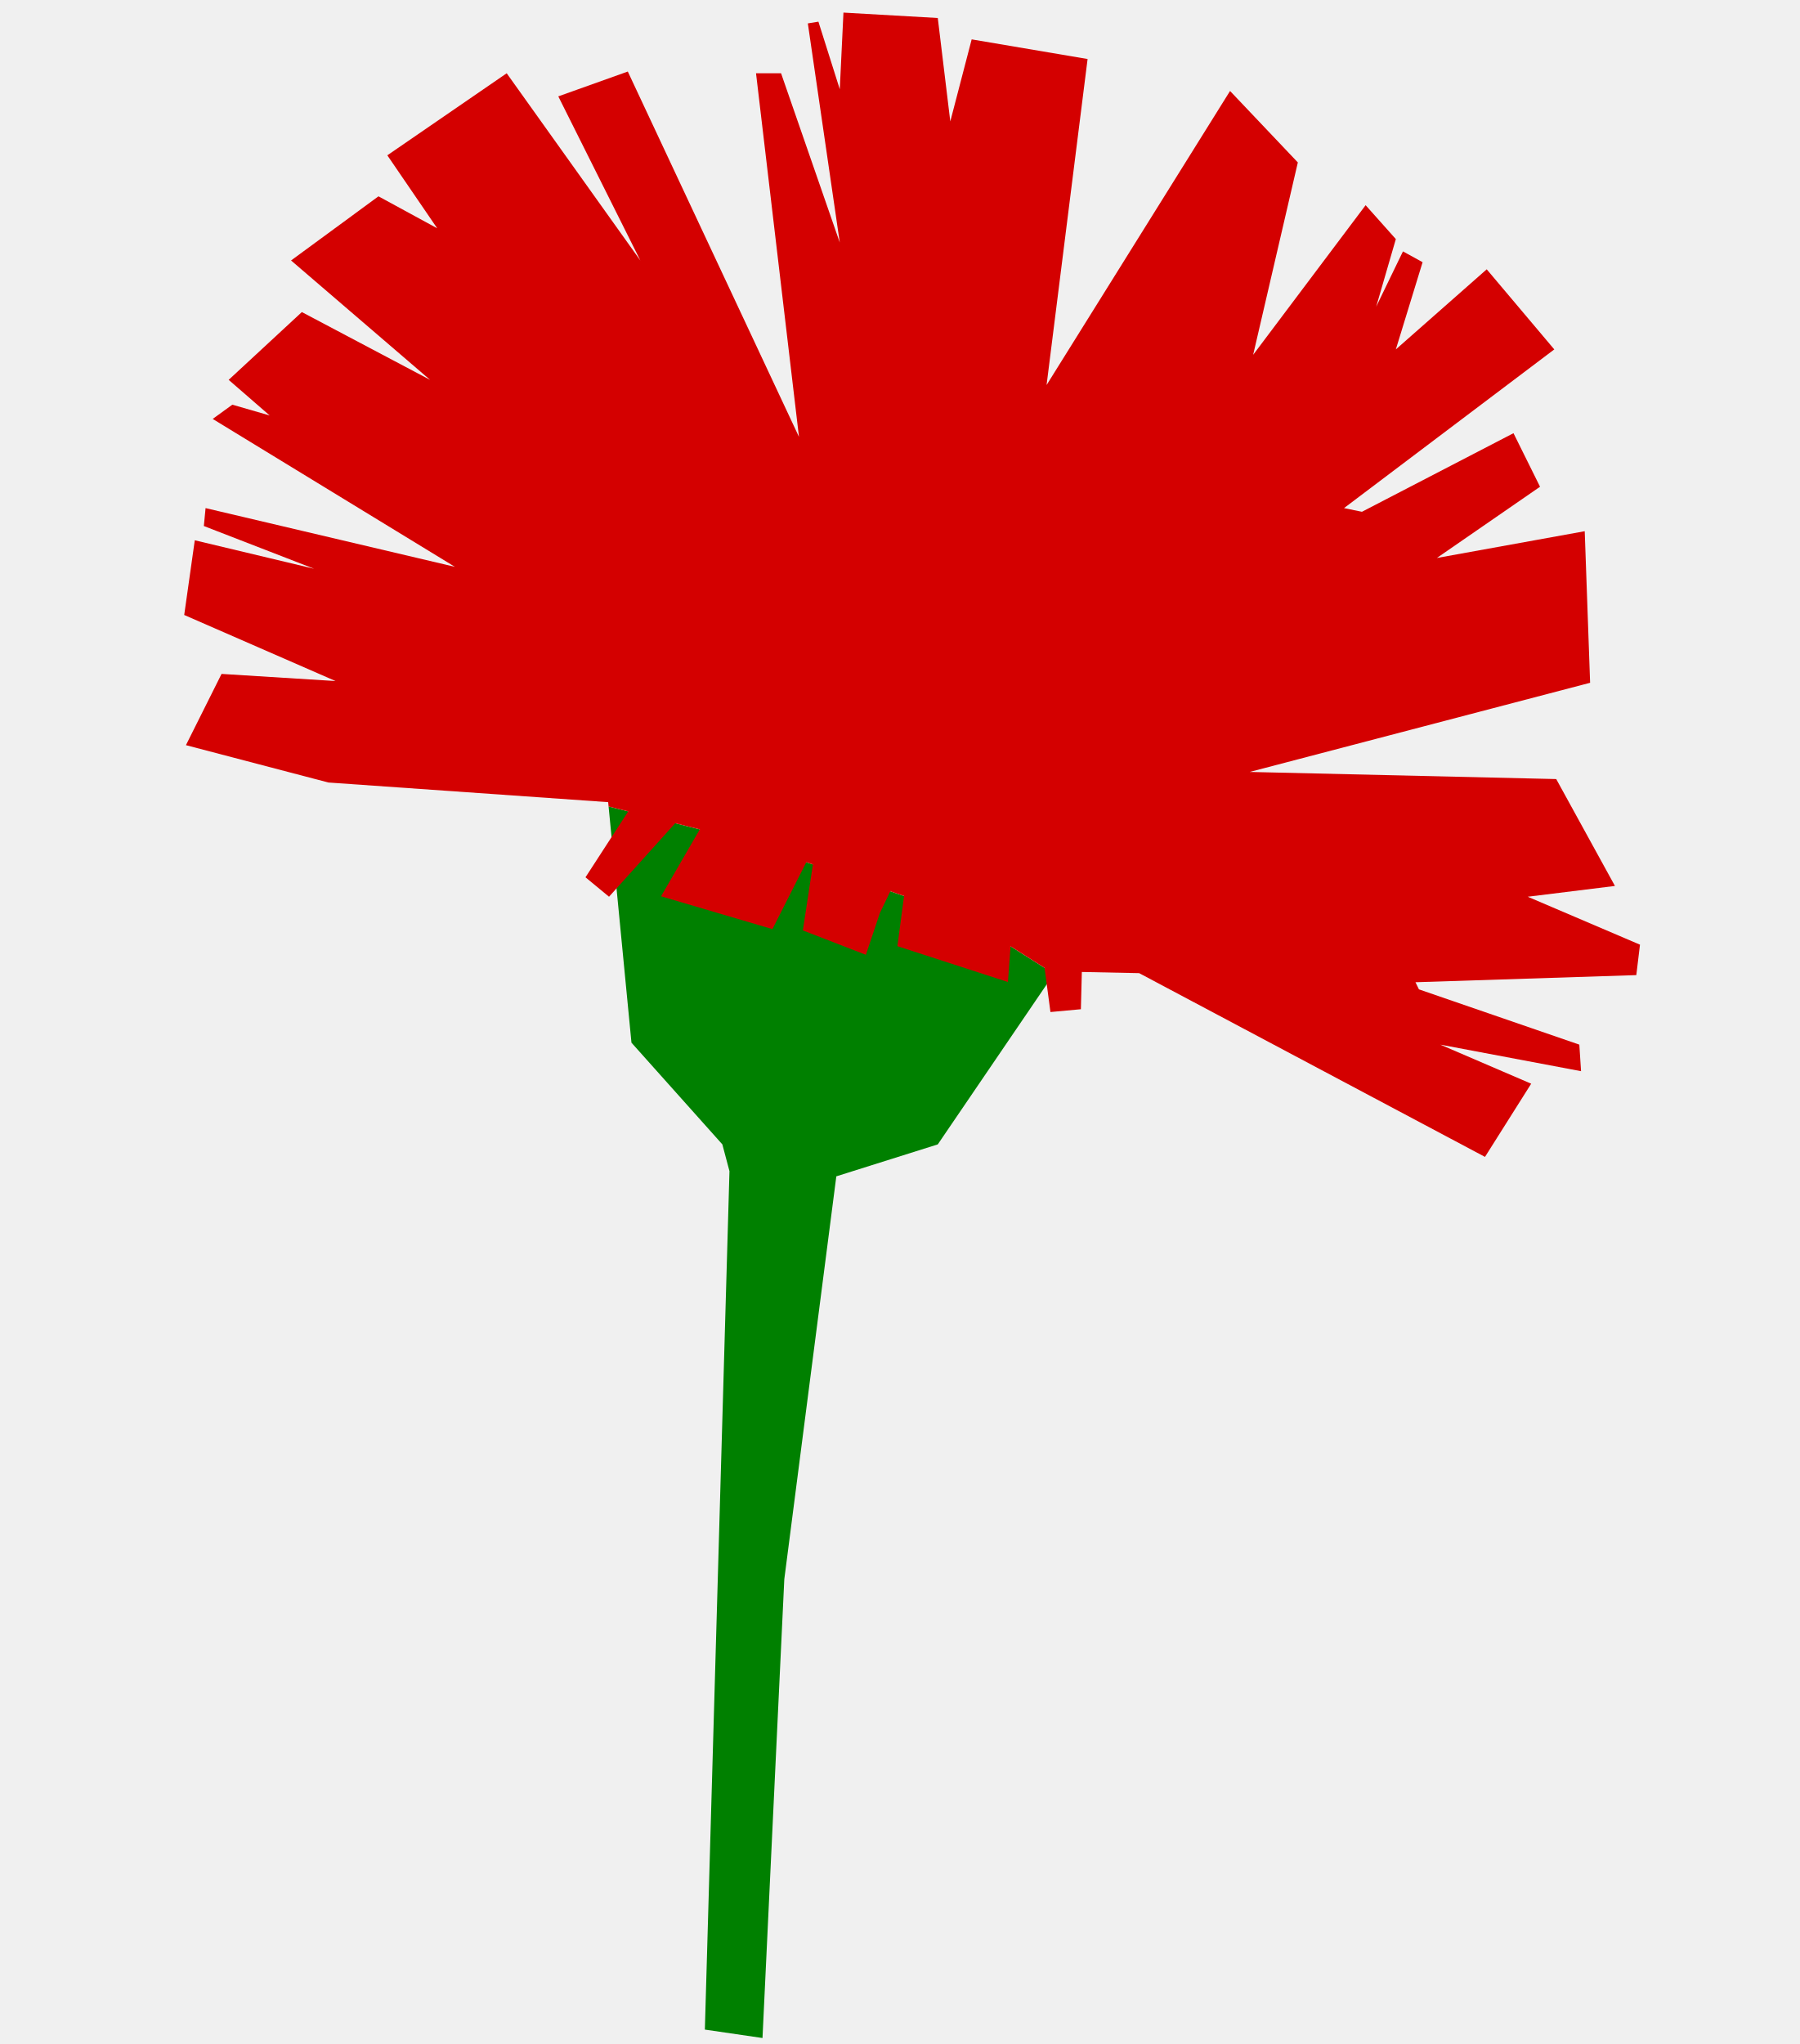
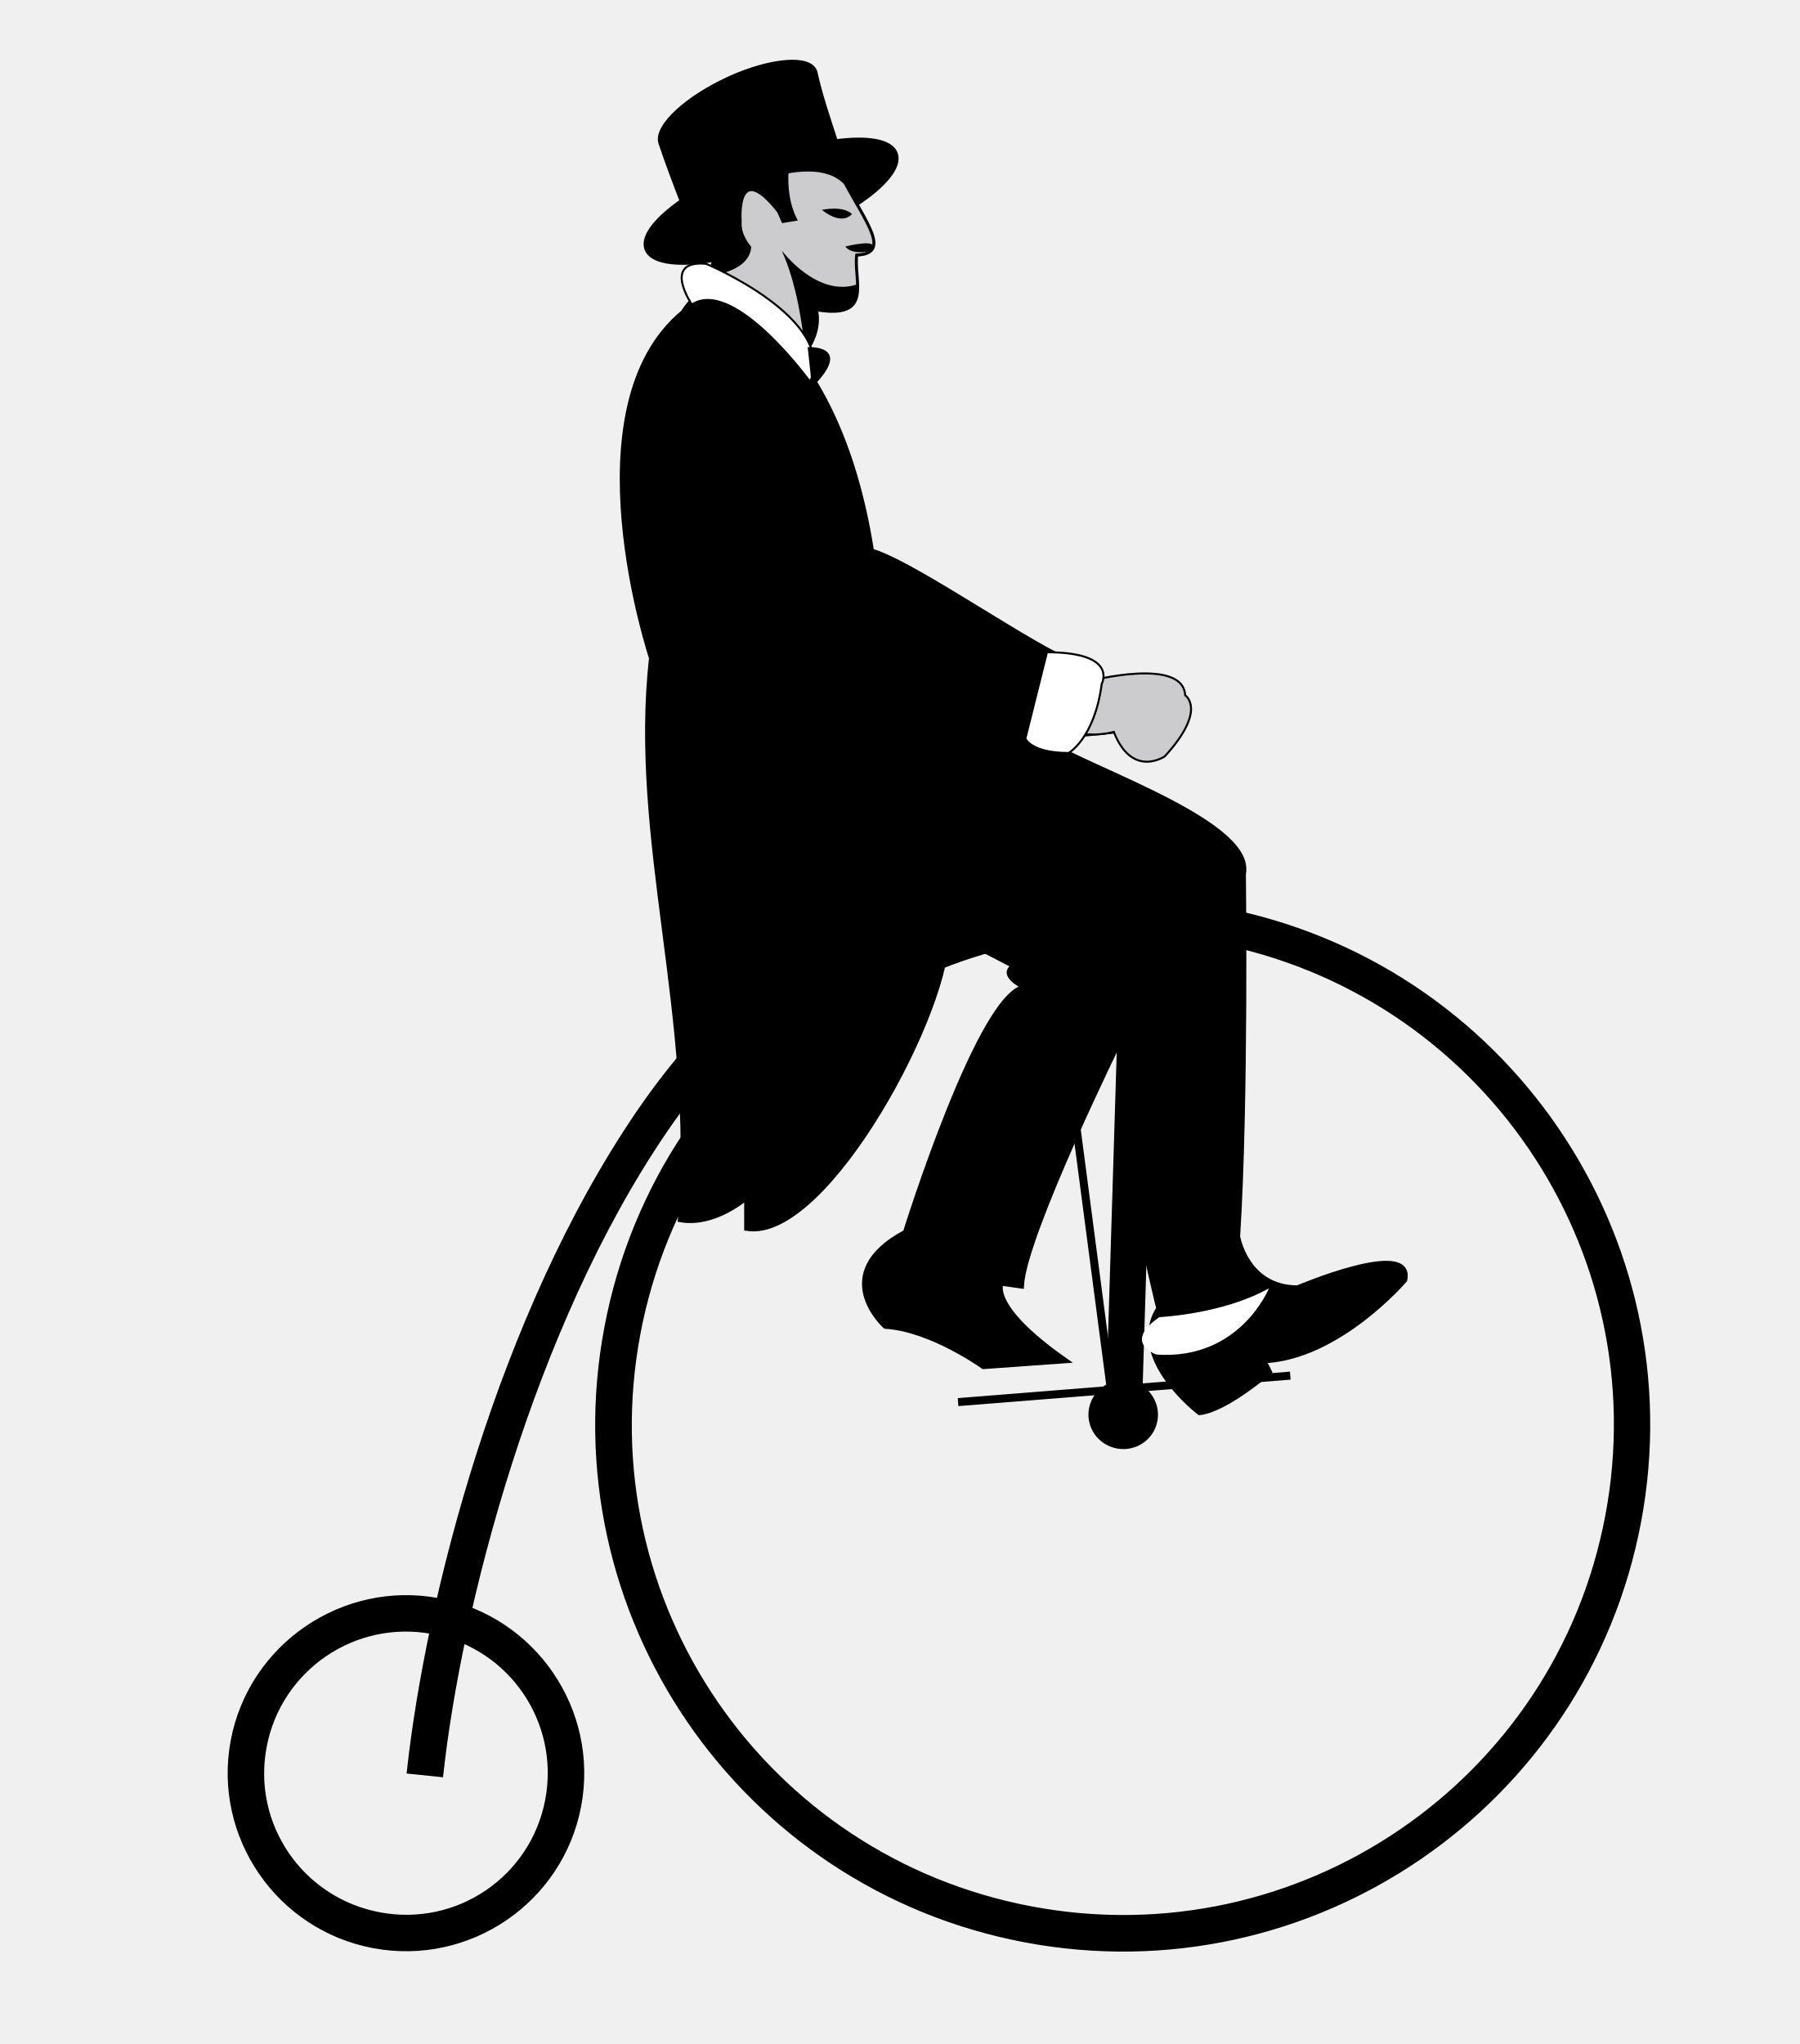
<svg xmlns="http://www.w3.org/2000/svg" version="1.1" viewBox="0 0 449.148 510.001" style="enable-background:new 0 0 449.148 510.001;" xml:space="preserve" id="svg332">
  <defs id="defs336" />
  <g id="Layer_1" />
-   <g id="g4123" transform="matrix(1.723867,0,0,1.723867,-329.298,-674.1265)" style="stroke-width:0.58">
-     <g id="g4027" style="stroke-width:0.58">
-       <path id="path3949" transform="translate(200.5332,369.0346)" d="m 78.594,138.75 3.312,34.188 13.156,14.719 1.031,3.875 -3.562,124.25 8.344,1.219 3.156,-66.406 7.531,-58.312 14.688,-4.625 16.812,-24.688 -13,-8.25 L 98,143.625 Z" style="fill:#008000;stroke:none;stroke-width:0.58" />
-       <g id="g4021" style="stroke-width:0.58" />
+   <g id="g3028" transform="matrix(2.538163,0,0,2.534206,-581.9099,19.79286)" style="stroke-width:0.394">
+     <g id="g3068" stroke="#000000" style="stroke-width:0.155" transform="translate(169.7648,-9.233654)">
+       <g id="g3075" style="stroke-width:0.394">
+         <g id="g3071" stroke-width="0.591">
+           <path id="path2986" style="color:#000000;text-indent:0;text-transform:none;stroke-width:0.591" d="m 102.62,159.07 c -9.333,-1.757 -18.386,4.428 -20.143,13.761 -1.757,9.333 4.434,18.356 13.767,20.112 9.333,1.757 18.35,-4.403 20.107,-13.737 1.757,-9.333 -4.397,-18.381 -13.731,-20.137 z m -0.555,2.948 c 7.74,1.457 12.794,8.894 11.337,16.634 -1.457,7.74 -8.864,12.8 -16.604,11.343 -7.74,-1.457 -12.831,-8.869 -11.374,-16.609 1.457,-7.74 8.9,-12.825 16.64,-11.368 z m 77.36,-70.99 c -27.969,-5.264 -54.949,13.168 -60.214,41.137 -5.264,27.969 13.168,54.949 41.137,60.214 27.969,5.264 54.949,-13.168 60.214,-41.137 5.264,-27.969 -13.168,-54.949 -41.137,-60.214 z m -0.552,2.933 c 26.376,4.965 43.721,30.353 38.757,56.729 -4.965,26.376 -30.348,43.692 -56.724,38.727 -26.376,-4.965 -43.697,-30.319 -38.733,-56.694 4.965,-26.376 30.324,-43.727 56.7,-38.762 z" />
+           <path id="path2988" style="color:#000000;text-indent:0;text-transform:none;stroke-width:0.591" d="m 170.52,85.582 c -15.16,-2.997 -34.908,5.949 -48.198,25.461 -13.671,20.072 -20.68,47.969 -22.519,64.733 l 2.994,0.309 c 1.788,-16.292 8.794,-43.945 22.002,-63.336 12.807,-18.804 31.732,-26.833 45.296,-24.068 l -1.507,49.227 c -0.86,0.416 -1.531,1.209 -1.722,2.22 -0.318,1.692 0.807,3.3 2.499,3.618 1.692,0.318 3.325,-0.77 3.643,-2.462 0.247,-1.313 -0.38,-2.577 -1.459,-3.232 l 1.552,-50.649 0.035,-1.202 -1.155,-0.281 c -0.479,-0.122 -0.974,-0.242 -1.463,-0.339 z" />
+         </g>
+         <path id="path3009" style="color:#000000" stroke-width="0.789" fill="none" d="m 153.7,139.47 32.663,-2.605" />
+       </g>
+       <path id="path3066" style="color:#000000" stroke-width="0.789" fill="none" d="m 168.73,138.27 -8.416,-64.125 15.63,-1.603" />
    </g>
-     <g id="g4017" style="stroke-width:0.58">
-       <path id="path3995" transform="translate(200.5332,369.0346)" d="m 112.594,23.844 -0.531,11.094 -3.094,-9.781 -1.531,0.25 4.625,31.719 -8.5,-24.5 h -3.625 L 106.156,85.25 81.375,32.375 71.312,35.969 83.188,59.719 63.844,32.625 46.562,44.5 l 7.219,10.562 -8.5,-4.625 L 32.625,59.719 52.75,77 34.188,67.188 23.594,77 l 5.938,5.156 -5.406,-1.562 -2.844,2.062 35.062,21.406 -36.094,-8.5 -0.25,2.594 15.969,6.188 -17.281,-4.125 -1.531,10.812 21.906,9.562 -16.5,-1.031 -5.156,10.312 20.625,5.406 40.5,2.844 0.062,0.625 19.406,4.875 32.062,11.094 13,8.25 0.219,-0.344 12.125,0.25 50.062,26.594 6.688,-10.594 L 199,173.219 l 20.375,3.844 -0.25,-3.844 -23.219,-8 -0.5,-1.031 31.969,-1.031 0.531,-4.406 -16.25,-6.938 12.625,-1.562 -8.5,-15.469 -44.375,-1.031 49.281,-12.906 -0.781,-21.938 -21.406,3.875 14.938,-10.312 -3.844,-7.75 -21.938,11.375 L 185.062,95.562 215.5,72.594 205.719,61 192.562,72.594 l 3.875,-12.625 -2.844,-1.562 -3.875,8 2.844,-9.781 -4.375,-4.906 L 171.906,73.375 178.375,45.531 168.562,35.188 142,77.75 147.938,30.562 131.156,27.719 128.062,39.594 126.25,24.625 Z" style="fill:#d40000;stroke:none;stroke-width:0.58" />
-       <path id="path4012" transform="translate(200.5332,369.0346)" d="M 93.875,120.281 75.25,149 l 3.406,2.812 21,-23.312 -13.469,23.25 16.125,4.75 6.344,-12.531 -1.938,12.719 9.125,3.531 2.031,-6.062 4.375,-9.094 -1.844,13.906 16,5.188 2,-26.781 4.156,31.125 4.406,-0.406 0.875,-34.219 -32.625,-7.688 -0.594,2.125 z" style="fill:#d40000;stroke:none;stroke-width:0.58" />
+     <g id="g3132" style="stroke-width:0.394" transform="translate(172.6538,-11.29435)">
+       <g id="g3059" stroke="#000000" style="stroke-width:0.155">
+         <path id="path3007" stroke-width="0.591" d="m 133.91,9.688 c -1.506,0.119 -3.485,0.646 -5.562,1.594 -4.155,1.896 -7.161,4.685 -6.719,6.219 0.657,1.976 1.404,3.938 2.125,5.812 -2.485,1.727 -3.904,3.454 -3.5,4.625 0.715,2.073 6.749,1.657 13.469,-0.906 6.72,-2.563 11.59,-6.302 10.875,-8.375 -0.421,-1.22 -2.715,-1.586 -5.875,-1.156 -0.739,-2.317 -1.544,-4.639 -2.031,-6.875 -0.221,-0.767 -1.275,-1.056 -2.781,-0.938 z" />
+         <path id="path3006" style="color:#000000" stroke-width="0.296" fill="#cccccf" d="m 134.61,39.365 c 3.117,-2.55 2.267,-5.385 2.267,-5.385 5.654,0.965 3.646,-2.811 3.967,-5.385 3.401,-0.142 0.973,-3.135 -1.134,-7.085 -3.542,-3.684 -13.319,1.7 -13.319,1.7 2.55,5.668 -2.55,11.619 -2.55,11.619 z" />
+       </g>
+       <g id="g3124" style="stroke-width:0.394">
+         <path id="path3010" style="color:#000000" stroke-width="0.197" stroke="#000000" d="m 133.94,20.438 c -3.729,0.678 -7.531,2.781 -7.531,2.781 1.166,2.591 0.72,5.23 -0.094,7.344 1.848,-0.273 3.908,-0.978 4.062,-2.75 0,0 -1.079,-1.185 -0.938,-2.531 0,0 -0.493,-6.251 3.688,-0.938 l 0.438,1 1.344,-0.219 c -0.814,-1.551 -0.939,-3.351 -0.875,-4.688 -0.03,0.005 -0.063,-0.005 -0.094,0 z" />
+         <g id="g3023" style="stroke-width:0.394">
+           <g id="g3017" style="stroke-width:0.394">
+             <path id="path3008" style="color:#000000;stroke-width:0.394" d="m 133.47,28.156 c 1.483,3.236 2.065,7.486 2.312,10 1.683,-2.163 1.094,-4.188 1.094,-4.188 3.683,0.629 4.12,-0.748 4.062,-2.5 -4.007,1.392 -7.474,-3.354 -7.469,-3.312 z" />
+             <path id="path3015" style="color:#000000;stroke-width:0.394" d="m 139.72,27.754 c 0.701,0.902 2.405,0.451 2.405,0.451 C 143.527,26.802 139.72,27.754 139.72,27.754 Z" />
+           </g>
+           <path id="path3021" style="color:#000000;stroke-width:0.394" d="m 137.42,24.147 c 2.104,1.653 2.956,0.401 2.956,0.401 C 139.474,23.696 137.42,24.147 137.42,24.147 Z" />
+         </g>
+       </g>
+       <path id="path3026" style="color:#000000" stroke-width="0.591" stroke="#000000" d="m 127.24,32.28 c -1.984,-0.567 -3.401,1.984 -3.401,1.984 -11.336,9.352 -3.117,34.007 -3.117,34.007 -2.01,17.941 4.499,35.342 2.834,55.262 3.401,0.567 6.518,-2.267 6.518,-2.267 v 3.117 c 7.81,1.213 20.104,-22.044 19.554,-29.189 2.55,1.134 6.801,3.401 6.801,3.401 -1.7,0.85 1.134,2.125 1.134,2.125 -4.393,0 -11.884,24.123 -11.884,24.123 -7.67,4.075 -2.003,9.176 -2.003,9.176 4.534,0.283 9.635,3.967 9.635,3.967 l 7.935,-0.567 c -7.652,-5.385 -6.235,-7.652 -6.235,-7.652 l 1.984,0.283 c 0.283,-5.101 9.919,-24.655 9.919,-24.655 -0.85,9.069 3.684,26.922 3.684,26.922 -3.117,4.818 3.967,10.202 3.967,10.202 2.55,-0.283 6.801,-3.967 6.801,-3.967 l -0.567,-1.134 c 7.368,-0.283 13.886,-7.935 13.886,-7.935 0.85,-3.967 -10.486,0.85 -10.486,0.85 -5.101,0 -5.951,-5.101 -5.951,-5.101 0.85,-13.319 0.567,-35.708 0.567,-35.708 1.134,-5.385 -17.992,-11.133 -20.688,-13.886 0.567,-1.417 2.267,-7.652 2.267,-7.652 -5.385,-2.834 -14.634,-9.239 -18.137,-10.202 -3.401,-21.821 -15.02,-25.505 -15.02,-25.505 z" />
+       <path id="path3028" style="color:#000000;stroke-width:0.155" fill="#ffffff" d="m 170.32,136.85 c 8.218,0.567 11.052,-6.518 11.052,-6.518 -4.534,2.55 -10.769,2.834 -10.769,2.834 -3.684,2.55 -0.283,3.684 -0.283,3.684 z" />
+       <g id="g3114" style="stroke-width:0.394">
+         <path id="path3030" style="color:#000000" d="m 136.26,41.08 c 2.743,-6.178 -10.22,-11.623 -10.22,-11.623 -4.409,-0.401 -1.403,4.008 -1.403,4.008 4.17,-2.684 11.623,7.615 11.623,7.615 z" stroke="#000000" stroke-width="0.197" fill="#ffffff" />
+         <path id="path3032" style="color:#000000;stroke-width:0.394" d="m 136.45,41.632 c 4.251,-4.251 -0.425,-3.967 -0.425,-3.967 z" />
+       </g>
+       <path id="path3040" style="color:#000000" d="m 163.12,75.747 c 1.603,0.2 3.006,-0.2 3.006,-0.2 1.804,4.609 5.01,2.405 5.01,2.405 4.208,-4.609 2.004,-6.012 2.004,-6.012 -0.2,-3.807 -9.418,-1.403 -9.418,-1.403 z" stroke="#000000" stroke-width="0.197" fill="#cccccf" />
+       <path id="path3038" style="color:#000000" d="m 159.55,67.704 c 7.085,0 5.385,3.117 5.385,3.117 -0.708,5.385 -3.259,6.801 -3.259,6.801 -3.684,0 -4.251,-1.417 -4.251,-1.417 z" stroke="#000000" stroke-width="0.197" fill="#ffffff" />
    </g>
  </g>
</svg>
